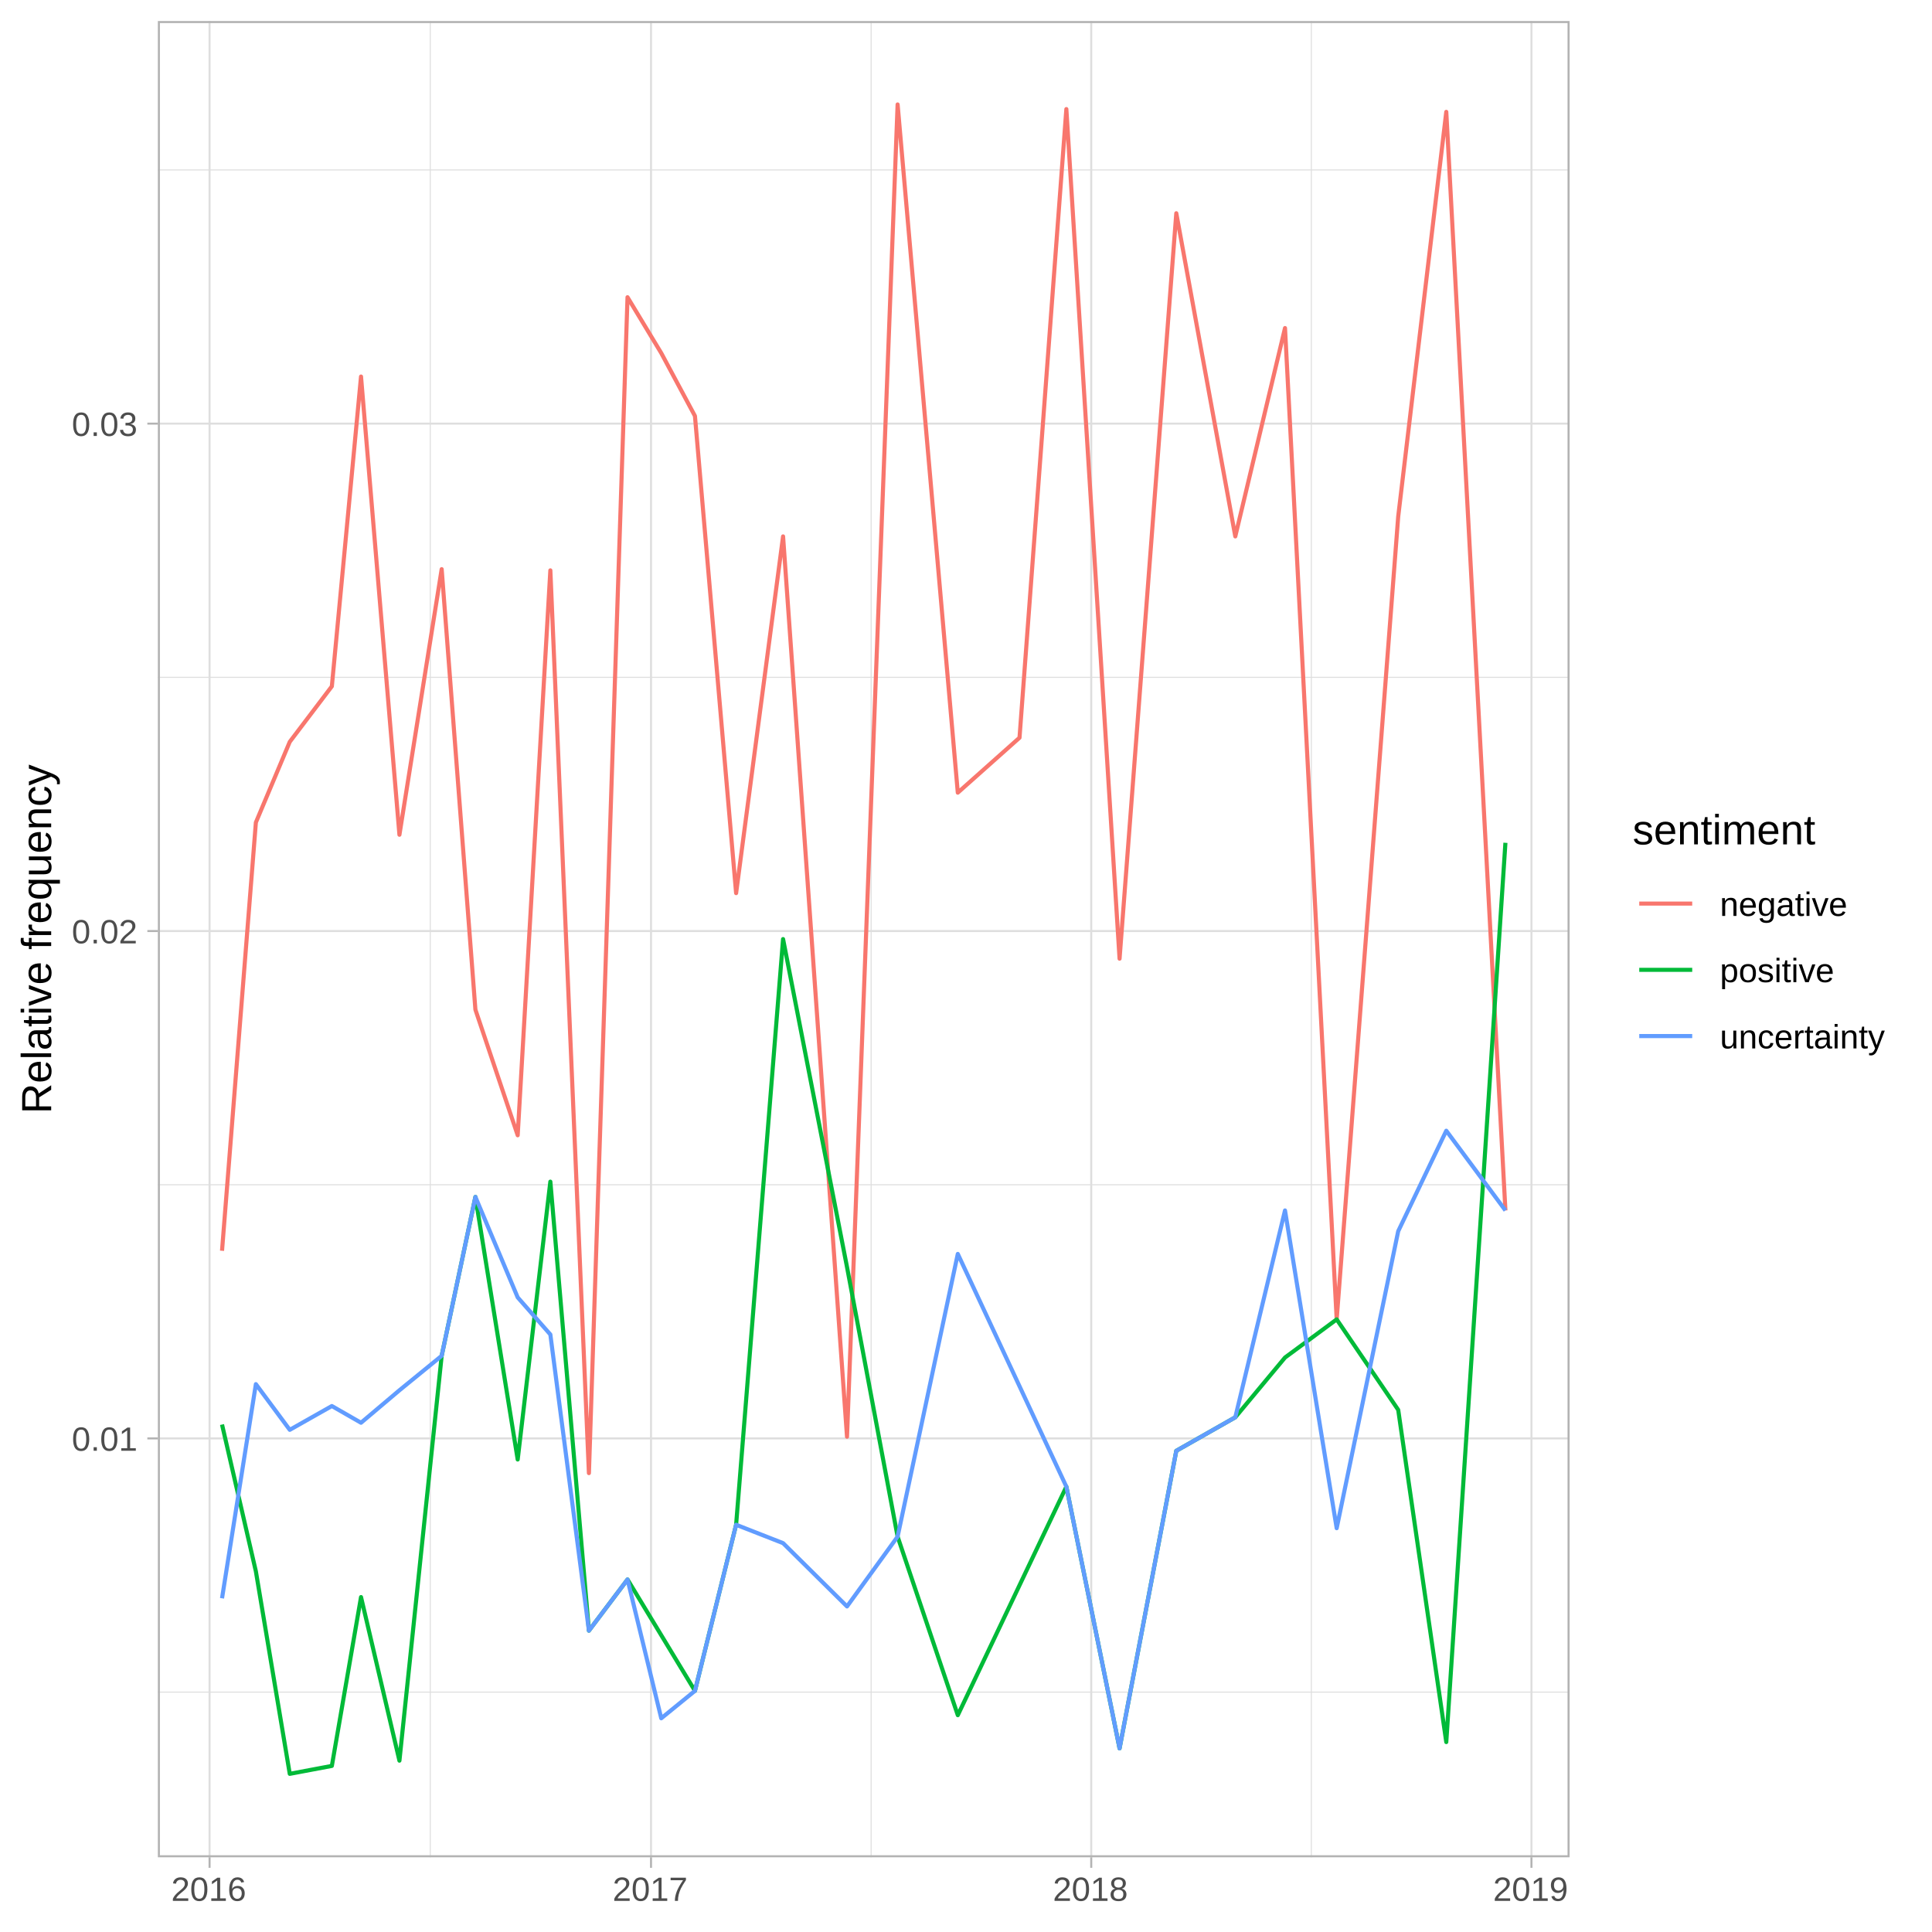
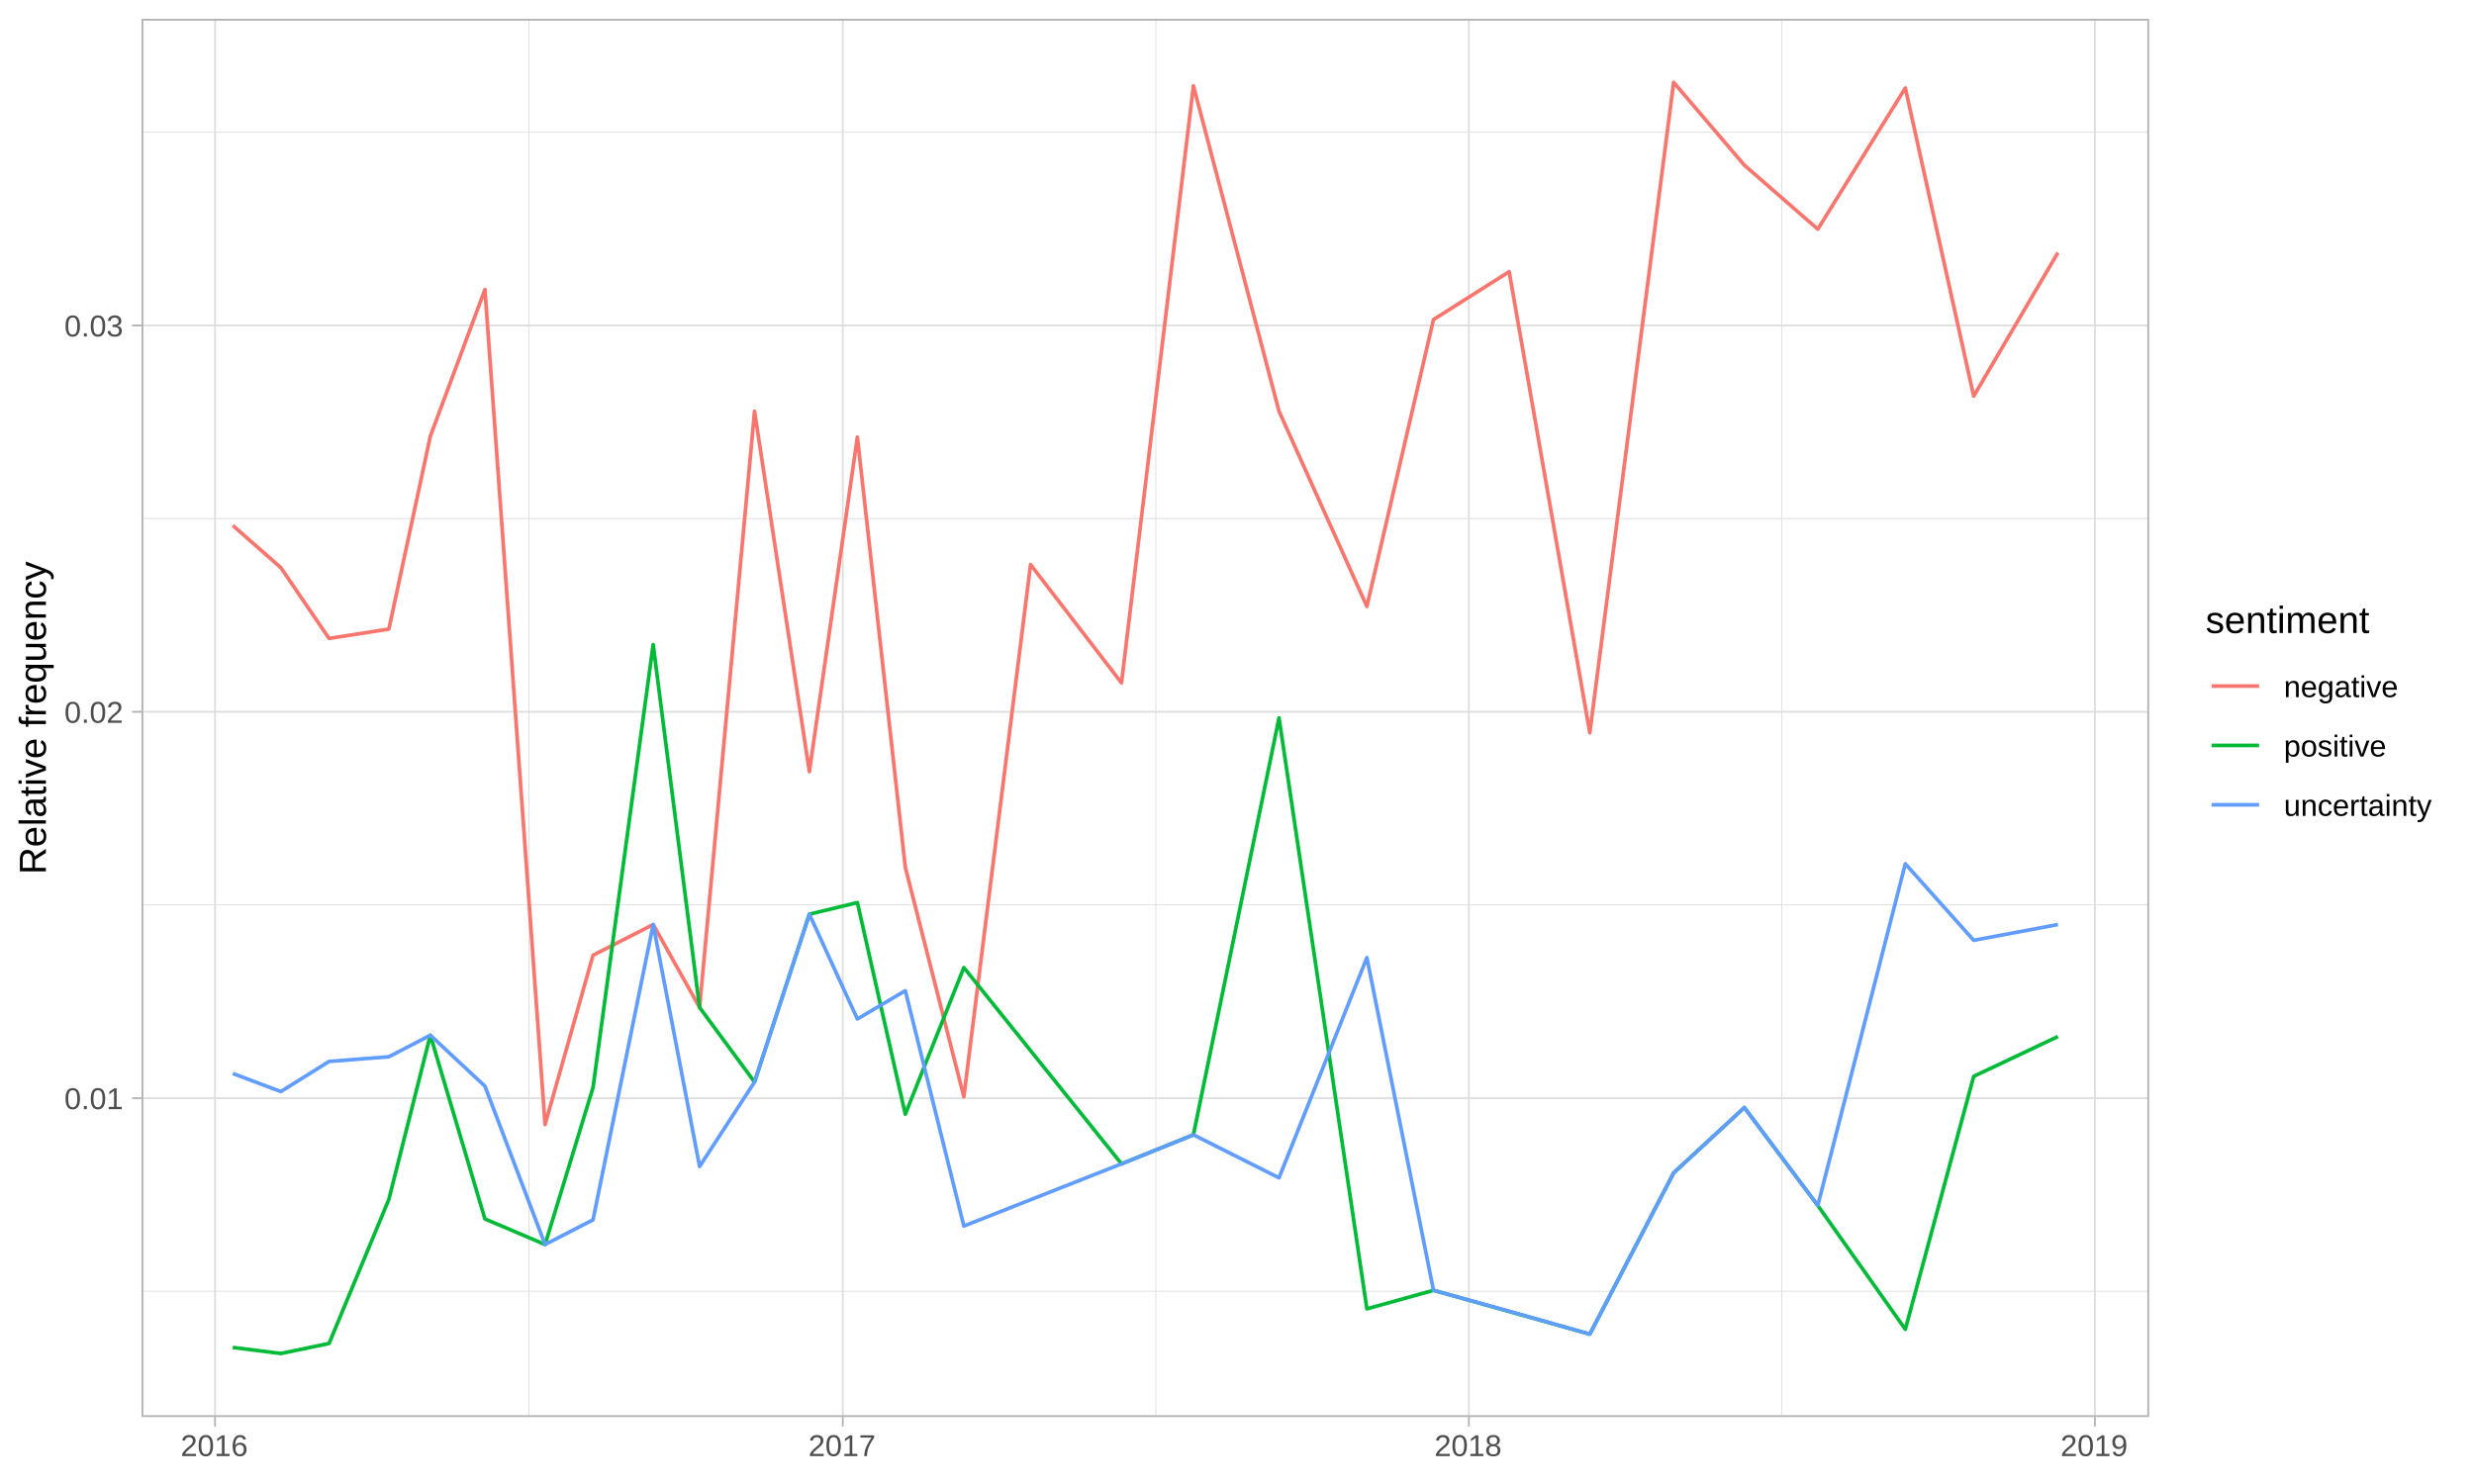
- <svg xmlns="http://www.w3.org/2000/svg" viewBox="0 0 504.00 504.00">
+ <svg xmlns="http://www.w3.org/2000/svg" viewBox="0 0 720.00 432.00">
  <defs>
    <style type="text/css">
    line, polyline, path, rect, circle {
      fill: none;
      stroke: #000000;
      stroke-linecap: round;
      stroke-linejoin: round;
      stroke-miterlimit: 10.00;
    }
  </style>
  </defs>
  <rect width="100%" height="100%" style="stroke: none; fill: #FFFFFF;" />
-   <rect x="0.00" y="0.00" width="504.00" height="504.00" style="stroke-width: 1.07; stroke: #FFFFFF; fill: #FFFFFF;" />
+   <rect x="0.00" y="0.00" width="720.00" height="432.00" style="stroke-width: 1.07; stroke: #FFFFFF; fill: #FFFFFF;" />
  <defs>
-     <clipPath id="cpNDEuMTgyM3w0MDkuNDY0fDQ4NC41MTJ8NS40Nzk0NQ==">
-       <rect x="41.18" y="5.48" width="368.28" height="479.03" />
+     <clipPath id="cpNDEuMTgyM3w2MjUuNDY0fDQxMi41MTJ8NS40Nzk0NQ==">
+       <rect x="41.18" y="5.48" width="584.28" height="407.03" />
    </clipPath>
  </defs>
-   <rect x="41.18" y="5.48" width="368.28" height="479.03" style="stroke-width: 1.07; stroke: none; fill: #FFFFFF;" clip-path="url(#cpNDEuMTgyM3w0MDkuNDY0fDQ4NC41MTJ8NS40Nzk0NQ==)" />
-   <polyline points="41.18,441.42 409.46,441.42 " style="stroke-width: 0.27; stroke: #DEDEDE; stroke-linecap: butt;" clip-path="url(#cpNDEuMTgyM3w0MDkuNDY0fDQ4NC41MTJ8NS40Nzk0NQ==)" />
-   <polyline points="41.18,309.06 409.46,309.06 " style="stroke-width: 0.27; stroke: #DEDEDE; stroke-linecap: butt;" clip-path="url(#cpNDEuMTgyM3w0MDkuNDY0fDQ4NC41MTJ8NS40Nzk0NQ==)" />
-   <polyline points="41.18,176.70 409.46,176.70 " style="stroke-width: 0.27; stroke: #DEDEDE; stroke-linecap: butt;" clip-path="url(#cpNDEuMTgyM3w0MDkuNDY0fDQ4NC41MTJ8NS40Nzk0NQ==)" />
-   <polyline points="41.18,44.33 409.46,44.33 " style="stroke-width: 0.27; stroke: #DEDEDE; stroke-linecap: butt;" clip-path="url(#cpNDEuMTgyM3w0MDkuNDY0fDQ4NC41MTJ8NS40Nzk0NQ==)" />
-   <polyline points="112.25,484.51 112.25,5.48 " style="stroke-width: 0.27; stroke: #DEDEDE; stroke-linecap: butt;" clip-path="url(#cpNDEuMTgyM3w0MDkuNDY0fDQ4NC41MTJ8NS40Nzk0NQ==)" />
-   <polyline points="227.25,484.51 227.25,5.48 " style="stroke-width: 0.27; stroke: #DEDEDE; stroke-linecap: butt;" clip-path="url(#cpNDEuMTgyM3w0MDkuNDY0fDQ4NC41MTJ8NS40Nzk0NQ==)" />
-   <polyline points="342.09,484.51 342.09,5.48 " style="stroke-width: 0.27; stroke: #DEDEDE; stroke-linecap: butt;" clip-path="url(#cpNDEuMTgyM3w0MDkuNDY0fDQ4NC41MTJ8NS40Nzk0NQ==)" />
-   <polyline points="41.18,375.24 409.46,375.24 " style="stroke-width: 0.53; stroke: #DEDEDE; stroke-linecap: butt;" clip-path="url(#cpNDEuMTgyM3w0MDkuNDY0fDQ4NC41MTJ8NS40Nzk0NQ==)" />
-   <polyline points="41.18,242.88 409.46,242.88 " style="stroke-width: 0.53; stroke: #DEDEDE; stroke-linecap: butt;" clip-path="url(#cpNDEuMTgyM3w0MDkuNDY0fDQ4NC41MTJ8NS40Nzk0NQ==)" />
-   <polyline points="41.18,110.51 409.46,110.51 " style="stroke-width: 0.53; stroke: #DEDEDE; stroke-linecap: butt;" clip-path="url(#cpNDEuMTgyM3w0MDkuNDY0fDQ4NC41MTJ8NS40Nzk0NQ==)" />
-   <polyline points="54.67,484.51 54.67,5.48 " style="stroke-width: 0.53; stroke: #DEDEDE; stroke-linecap: butt;" clip-path="url(#cpNDEuMTgyM3w0MDkuNDY0fDQ4NC41MTJ8NS40Nzk0NQ==)" />
-   <polyline points="169.83,484.51 169.83,5.48 " style="stroke-width: 0.53; stroke: #DEDEDE; stroke-linecap: butt;" clip-path="url(#cpNDEuMTgyM3w0MDkuNDY0fDQ4NC41MTJ8NS40Nzk0NQ==)" />
-   <polyline points="284.67,484.51 284.67,5.48 " style="stroke-width: 0.53; stroke: #DEDEDE; stroke-linecap: butt;" clip-path="url(#cpNDEuMTgyM3w0MDkuNDY0fDQ4NC41MTJ8NS40Nzk0NQ==)" />
-   <polyline points="399.51,484.51 399.51,5.48 " style="stroke-width: 0.53; stroke: #DEDEDE; stroke-linecap: butt;" clip-path="url(#cpNDEuMTgyM3w0MDkuNDY0fDQ4NC41MTJ8NS40Nzk0NQ==)" />
-   <polyline points="57.92,326.29 66.75,214.55 75.59,193.52 86.57,179.04 94.18,98.23 104.20,217.76 115.22,148.48 124.02,263.39 135.05,296.16 143.57,148.79 153.63,384.29 163.70,77.54 172.50,92.11 181.29,108.52 192.03,232.99 204.28,139.93 220.96,374.80 234.16,27.25 249.86,206.78 265.96,192.45 278.18,28.46 292.06,250.09 306.86,55.63 322.25,139.93 335.22,85.58 348.70,344.19 364.75,134.75 377.29,29.18 392.72,315.77 " style="stroke-width: 1.07; stroke: #F8766D; stroke-linecap: butt;" clip-path="url(#cpNDEuMTgyM3w0MDkuNDY0fDQ4NC41MTJ8NS40Nzk0NQ==)" />
-   <polyline points="57.92,371.62 66.75,409.92 75.59,462.74 86.57,460.67 94.18,416.63 104.20,459.30 115.22,353.69 124.02,312.24 135.05,380.74 143.57,308.26 153.63,425.39 163.70,412.04 181.29,441.09 192.03,397.76 204.28,244.98 220.96,330.53 234.16,400.86 249.86,447.44 278.18,387.82 292.06,456.10 306.86,378.47 322.25,369.73 335.22,354.14 348.70,344.19 364.75,367.79 377.29,454.45 392.72,219.86 " style="stroke-width: 1.07; stroke: #00BA38; stroke-linecap: butt;" clip-path="url(#cpNDEuMTgyM3w0MDkuNDY0fDQ4NC41MTJ8NS40Nzk0NQ==)" />
-   <polyline points="57.92,416.95 66.75,361.08 75.59,373.00 86.57,366.79 94.18,371.15 104.20,362.68 115.22,353.69 124.02,312.24 135.05,338.45 143.57,348.13 153.63,425.39 163.70,412.04 172.50,448.25 181.29,441.09 192.03,397.76 204.28,402.56 220.96,419.07 234.16,400.86 249.86,327.11 278.18,387.82 292.06,456.10 306.86,378.47 322.25,369.73 335.22,315.77 348.70,398.66 364.75,321.18 377.29,294.97 392.72,315.77 " style="stroke-width: 1.07; stroke: #619CFF; stroke-linecap: butt;" clip-path="url(#cpNDEuMTgyM3w0MDkuNDY0fDQ4NC41MTJ8NS40Nzk0NQ==)" />
-   <rect x="41.18" y="5.48" width="368.28" height="479.03" style="stroke-width: 1.07; stroke: #B3B3B3;" clip-path="url(#cpNDEuMTgyM3w0MDkuNDY0fDQ4NC41MTJ8NS40Nzk0NQ==)" />
+   <rect x="41.18" y="5.48" width="584.28" height="407.03" style="stroke-width: 1.07; stroke: none; fill: #FFFFFF;" clip-path="url(#cpNDEuMTgyM3w2MjUuNDY0fDQxMi41MTJ8NS40Nzk0NQ==)" />
+   <polyline points="41.18,375.90 625.46,375.90 " style="stroke-width: 0.27; stroke: #DEDEDE; stroke-linecap: butt;" clip-path="url(#cpNDEuMTgyM3w2MjUuNDY0fDQxMi41MTJ8NS40Nzk0NQ==)" />
+   <polyline points="41.18,263.43 625.46,263.43 " style="stroke-width: 0.27; stroke: #DEDEDE; stroke-linecap: butt;" clip-path="url(#cpNDEuMTgyM3w2MjUuNDY0fDQxMi41MTJ8NS40Nzk0NQ==)" />
+   <polyline points="41.18,150.96 625.46,150.96 " style="stroke-width: 0.27; stroke: #DEDEDE; stroke-linecap: butt;" clip-path="url(#cpNDEuMTgyM3w2MjUuNDY0fDQxMi41MTJ8NS40Nzk0NQ==)" />
+   <polyline points="41.18,38.49 625.46,38.49 " style="stroke-width: 0.27; stroke: #DEDEDE; stroke-linecap: butt;" clip-path="url(#cpNDEuMTgyM3w2MjUuNDY0fDQxMi41MTJ8NS40Nzk0NQ==)" />
+   <polyline points="153.93,412.51 153.93,5.48 " style="stroke-width: 0.27; stroke: #DEDEDE; stroke-linecap: butt;" clip-path="url(#cpNDEuMTgyM3w2MjUuNDY0fDQxMi41MTJ8NS40Nzk0NQ==)" />
+   <polyline points="336.38,412.51 336.38,5.48 " style="stroke-width: 0.27; stroke: #DEDEDE; stroke-linecap: butt;" clip-path="url(#cpNDEuMTgyM3w2MjUuNDY0fDQxMi41MTJ8NS40Nzk0NQ==)" />
+   <polyline points="518.57,412.51 518.57,5.48 " style="stroke-width: 0.27; stroke: #DEDEDE; stroke-linecap: butt;" clip-path="url(#cpNDEuMTgyM3w2MjUuNDY0fDQxMi41MTJ8NS40Nzk0NQ==)" />
+   <polyline points="41.18,319.67 625.46,319.67 " style="stroke-width: 0.53; stroke: #DEDEDE; stroke-linecap: butt;" clip-path="url(#cpNDEuMTgyM3w2MjUuNDY0fDQxMi41MTJ8NS40Nzk0NQ==)" />
+   <polyline points="41.18,207.20 625.46,207.20 " style="stroke-width: 0.53; stroke: #DEDEDE; stroke-linecap: butt;" clip-path="url(#cpNDEuMTgyM3w2MjUuNDY0fDQxMi41MTJ8NS40Nzk0NQ==)" />
+   <polyline points="41.18,94.73 625.46,94.73 " style="stroke-width: 0.53; stroke: #DEDEDE; stroke-linecap: butt;" clip-path="url(#cpNDEuMTgyM3w2MjUuNDY0fDQxMi41MTJ8NS40Nzk0NQ==)" />
+   <polyline points="62.58,412.51 62.58,5.48 " style="stroke-width: 0.53; stroke: #DEDEDE; stroke-linecap: butt;" clip-path="url(#cpNDEuMTgyM3w2MjUuNDY0fDQxMi41MTJ8NS40Nzk0NQ==)" />
+   <polyline points="245.28,412.51 245.28,5.48 " style="stroke-width: 0.53; stroke: #DEDEDE; stroke-linecap: butt;" clip-path="url(#cpNDEuMTgyM3w2MjUuNDY0fDQxMi41MTJ8NS40Nzk0NQ==)" />
+   <polyline points="427.47,412.51 427.47,5.48 " style="stroke-width: 0.53; stroke: #DEDEDE; stroke-linecap: butt;" clip-path="url(#cpNDEuMTgyM3w2MjUuNDY0fDQxMi41MTJ8NS40Nzk0NQ==)" />
+   <polyline points="609.67,412.51 609.67,5.48 " style="stroke-width: 0.53; stroke: #DEDEDE; stroke-linecap: butt;" clip-path="url(#cpNDEuMTgyM3w2MjUuNDY0fDQxMi41MTJ8NS40Nzk0NQ==)" />
+   <polyline points="67.74,152.96 81.74,165.26 95.77,185.85 113.17,183.13 125.24,126.99 141.13,84.29 158.63,327.35 172.59,278.07 190.09,269.14 203.60,293.28 219.59,119.72 235.55,224.63 249.52,127.25 263.47,252.47 280.51,319.29 299.92,164.35 326.39,198.80 347.32,25.01 372.23,119.72 397.80,176.52 417.18,93.03 439.21,79.09 462.68,213.32 487.08,23.98 507.66,48.09 529.03,66.71 554.50,25.62 574.40,115.32 598.91,73.54 " style="stroke-width: 1.07; stroke: #F8766D; stroke-linecap: butt;" clip-path="url(#cpNDEuMTgyM3w2MjUuNDY0fDQxMi41MTJ8NS40Nzk0NQ==)" />
+   <polyline points="67.74,392.25 81.74,394.01 95.77,391.09 113.17,349.13 125.24,301.36 141.13,354.84 158.63,362.28 172.59,316.58 190.09,187.64 203.60,293.28 219.59,314.98 235.55,266.13 249.52,262.75 263.47,324.34 280.51,281.67 326.39,338.80 347.32,330.35 372.23,208.98 397.80,381.01 417.18,375.62 462.68,388.37 487.08,341.43 507.66,322.41 529.03,350.93 554.50,386.97 574.40,313.33 598.91,301.74 " style="stroke-width: 1.07; stroke: #00BA38; stroke-linecap: butt;" clip-path="url(#cpNDEuMTgyM3w2MjUuNDY0fDQxMi41MTJ8NS40Nzk0NQ==)" />
+   <polyline points="67.74,312.49 81.74,317.76 95.77,308.99 113.17,307.63 125.24,301.36 141.13,316.19 158.63,362.28 172.59,355.10 190.09,269.14 203.60,339.57 219.59,314.98 235.55,266.13 249.52,296.63 263.47,288.40 280.51,356.91 326.39,338.80 347.32,330.35 372.23,342.87 397.80,278.77 417.18,375.62 439.21,381.70 462.68,388.37 487.08,341.43 507.66,322.41 529.03,350.93 554.50,251.46 574.40,273.73 598.91,269.14 " style="stroke-width: 1.07; stroke: #619CFF; stroke-linecap: butt;" clip-path="url(#cpNDEuMTgyM3w2MjUuNDY0fDQxMi41MTJ8NS40Nzk0NQ==)" />
+   <rect x="41.18" y="5.48" width="584.28" height="407.03" style="stroke-width: 1.07; stroke: #B3B3B3;" clip-path="url(#cpNDEuMTgyM3w2MjUuNDY0fDQxMi41MTJ8NS40Nzk0NQ==)" />
  <defs>
-     <clipPath id="cpMHw1MDR8NTA0fDA=">
-       <rect x="0.00" y="0.00" width="504.00" height="504.00" />
+     <clipPath id="cpMHw3MjB8NDMyfDA=">
+       <rect x="0.00" y="0.00" width="720.00" height="432.00" />
    </clipPath>
  </defs>
-   <g clip-path="url(#cpMHw1MDR8NTA0fDA=)">
-     <text x="18.73" y="378.46" style="font-size: 8.80px; fill: #4D4D4D; font-family: Arial;" textLength="17.52px" lengthAdjust="spacingAndGlyphs">0.01</text>
+   <g clip-path="url(#cpMHw3MjB8NDMyfDA=)">
+     <text x="18.73" y="322.88" style="font-size: 8.80px; fill: #4D4D4D; font-family: Arial;" textLength="17.52px" lengthAdjust="spacingAndGlyphs">0.01</text>
  </g>
-   <g clip-path="url(#cpMHw1MDR8NTA0fDA=)">
-     <text x="18.73" y="246.10" style="font-size: 8.80px; fill: #4D4D4D; font-family: Arial;" textLength="17.52px" lengthAdjust="spacingAndGlyphs">0.02</text>
+   <g clip-path="url(#cpMHw3MjB8NDMyfDA=)">
+     <text x="18.73" y="210.42" style="font-size: 8.80px; fill: #4D4D4D; font-family: Arial;" textLength="17.52px" lengthAdjust="spacingAndGlyphs">0.02</text>
  </g>
-   <g clip-path="url(#cpMHw1MDR8NTA0fDA=)">
-     <text x="18.73" y="113.73" style="font-size: 8.80px; fill: #4D4D4D; font-family: Arial;" textLength="17.52px" lengthAdjust="spacingAndGlyphs">0.03</text>
+   <g clip-path="url(#cpMHw3MjB8NDMyfDA=)">
+     <text x="18.73" y="97.95" style="font-size: 8.80px; fill: #4D4D4D; font-family: Arial;" textLength="17.52px" lengthAdjust="spacingAndGlyphs">0.03</text>
  </g>
-   <polyline points="38.44,375.24 41.18,375.24 " style="stroke-width: 0.53; stroke: #B3B3B3; stroke-linecap: butt;" clip-path="url(#cpMHw1MDR8NTA0fDA=)" />
-   <polyline points="38.44,242.88 41.18,242.88 " style="stroke-width: 0.53; stroke: #B3B3B3; stroke-linecap: butt;" clip-path="url(#cpMHw1MDR8NTA0fDA=)" />
-   <polyline points="38.44,110.51 41.18,110.51 " style="stroke-width: 0.53; stroke: #B3B3B3; stroke-linecap: butt;" clip-path="url(#cpMHw1MDR8NTA0fDA=)" />
-   <polyline points="54.67,487.25 54.67,484.51 " style="stroke-width: 0.53; stroke: #B3B3B3; stroke-linecap: butt;" clip-path="url(#cpMHw1MDR8NTA0fDA=)" />
-   <polyline points="169.83,487.25 169.83,484.51 " style="stroke-width: 0.53; stroke: #B3B3B3; stroke-linecap: butt;" clip-path="url(#cpMHw1MDR8NTA0fDA=)" />
-   <polyline points="284.67,487.25 284.67,484.51 " style="stroke-width: 0.53; stroke: #B3B3B3; stroke-linecap: butt;" clip-path="url(#cpMHw1MDR8NTA0fDA=)" />
-   <polyline points="399.51,487.25 399.51,484.51 " style="stroke-width: 0.53; stroke: #B3B3B3; stroke-linecap: butt;" clip-path="url(#cpMHw1MDR8NTA0fDA=)" />
-   <g clip-path="url(#cpMHw1MDR8NTA0fDA=)">
-     <text x="44.66" y="495.88" style="font-size: 8.80px; fill: #4D4D4D; font-family: Arial;" textLength="20.02px" lengthAdjust="spacingAndGlyphs">2016</text>
+   <polyline points="38.44,319.67 41.18,319.67 " style="stroke-width: 0.53; stroke: #B3B3B3; stroke-linecap: butt;" clip-path="url(#cpMHw3MjB8NDMyfDA=)" />
+   <polyline points="38.44,207.20 41.18,207.20 " style="stroke-width: 0.53; stroke: #B3B3B3; stroke-linecap: butt;" clip-path="url(#cpMHw3MjB8NDMyfDA=)" />
+   <polyline points="38.44,94.73 41.18,94.73 " style="stroke-width: 0.53; stroke: #B3B3B3; stroke-linecap: butt;" clip-path="url(#cpMHw3MjB8NDMyfDA=)" />
+   <polyline points="62.58,415.25 62.58,412.51 " style="stroke-width: 0.53; stroke: #B3B3B3; stroke-linecap: butt;" clip-path="url(#cpMHw3MjB8NDMyfDA=)" />
+   <polyline points="245.28,415.25 245.28,412.51 " style="stroke-width: 0.53; stroke: #B3B3B3; stroke-linecap: butt;" clip-path="url(#cpMHw3MjB8NDMyfDA=)" />
+   <polyline points="427.47,415.25 427.47,412.51 " style="stroke-width: 0.53; stroke: #B3B3B3; stroke-linecap: butt;" clip-path="url(#cpMHw3MjB8NDMyfDA=)" />
+   <polyline points="609.67,415.25 609.67,412.51 " style="stroke-width: 0.53; stroke: #B3B3B3; stroke-linecap: butt;" clip-path="url(#cpMHw3MjB8NDMyfDA=)" />
+   <g clip-path="url(#cpMHw3MjB8NDMyfDA=)">
+     <text x="52.57" y="423.88" style="font-size: 8.80px; fill: #4D4D4D; font-family: Arial;" textLength="20.02px" lengthAdjust="spacingAndGlyphs">2016</text>
  </g>
-   <g clip-path="url(#cpMHw1MDR8NTA0fDA=)">
-     <text x="159.81" y="495.88" style="font-size: 8.80px; fill: #4D4D4D; font-family: Arial;" textLength="20.02px" lengthAdjust="spacingAndGlyphs">2017</text>
+   <g clip-path="url(#cpMHw3MjB8NDMyfDA=)">
+     <text x="235.27" y="423.88" style="font-size: 8.80px; fill: #4D4D4D; font-family: Arial;" textLength="20.02px" lengthAdjust="spacingAndGlyphs">2017</text>
  </g>
-   <g clip-path="url(#cpMHw1MDR8NTA0fDA=)">
-     <text x="274.66" y="495.88" style="font-size: 8.80px; fill: #4D4D4D; font-family: Arial;" textLength="20.02px" lengthAdjust="spacingAndGlyphs">2018</text>
+   <g clip-path="url(#cpMHw3MjB8NDMyfDA=)">
+     <text x="417.46" y="423.88" style="font-size: 8.80px; fill: #4D4D4D; font-family: Arial;" textLength="20.02px" lengthAdjust="spacingAndGlyphs">2018</text>
  </g>
-   <g clip-path="url(#cpMHw1MDR8NTA0fDA=)">
-     <text x="389.50" y="495.88" style="font-size: 8.80px; fill: #4D4D4D; font-family: Arial;" textLength="20.02px" lengthAdjust="spacingAndGlyphs">2019</text>
+   <g clip-path="url(#cpMHw3MjB8NDMyfDA=)">
+     <text x="599.66" y="423.88" style="font-size: 8.80px; fill: #4D4D4D; font-family: Arial;" textLength="20.02px" lengthAdjust="spacingAndGlyphs">2019</text>
  </g>
-   <g clip-path="url(#cpMHw1MDR8NTA0fDA=)">
-     <text transform="translate(13.35,290.55) rotate(-90)" style="font-size: 11.00px; font-family: Arial;" textLength="91.10px" lengthAdjust="spacingAndGlyphs">Relative frequency</text>
+   <g clip-path="url(#cpMHw3MjB8NDMyfDA=)">
+     <text transform="translate(13.35,254.55) rotate(-90)" style="font-size: 11.00px; font-family: Arial;" textLength="91.10px" lengthAdjust="spacingAndGlyphs">Relative frequency</text>
  </g>
-   <rect x="420.42" y="205.59" width="78.10" height="78.82" style="stroke-width: 1.07; stroke: none; fill: #FFFFFF;" clip-path="url(#cpMHw1MDR8NTA0fDA=)" />
-   <g clip-path="url(#cpMHw1MDR8NTA0fDA=)">
-     <text x="425.90" y="220.27" style="font-size: 11.00px; font-family: Arial;" textLength="47.69px" lengthAdjust="spacingAndGlyphs">sentiment</text>
+   <rect x="636.42" y="169.59" width="78.10" height="78.82" style="stroke-width: 1.07; stroke: none; fill: #FFFFFF;" clip-path="url(#cpMHw3MjB8NDMyfDA=)" />
+   <g clip-path="url(#cpMHw3MjB8NDMyfDA=)">
+     <text x="641.90" y="184.27" style="font-size: 11.00px; font-family: Arial;" textLength="47.69px" lengthAdjust="spacingAndGlyphs">sentiment</text>
  </g>
-   <rect x="425.90" y="227.08" width="17.28" height="17.28" style="stroke-width: 1.07; stroke: none; fill: #FFFFFF;" clip-path="url(#cpMHw1MDR8NTA0fDA=)" />
-   <line x1="427.63" y1="235.72" x2="441.45" y2="235.72" style="stroke-width: 1.07; stroke: #F8766D; stroke-linecap: butt;" clip-path="url(#cpMHw1MDR8NTA0fDA=)" />
-   <rect x="425.90" y="244.36" width="17.28" height="17.28" style="stroke-width: 1.07; stroke: none; fill: #FFFFFF;" clip-path="url(#cpMHw1MDR8NTA0fDA=)" />
-   <line x1="427.63" y1="253.00" x2="441.45" y2="253.00" style="stroke-width: 1.07; stroke: #00BA38; stroke-linecap: butt;" clip-path="url(#cpMHw1MDR8NTA0fDA=)" />
-   <rect x="425.90" y="261.64" width="17.28" height="17.28" style="stroke-width: 1.07; stroke: none; fill: #FFFFFF;" clip-path="url(#cpMHw1MDR8NTA0fDA=)" />
-   <line x1="427.63" y1="270.28" x2="441.45" y2="270.28" style="stroke-width: 1.07; stroke: #619CFF; stroke-linecap: butt;" clip-path="url(#cpMHw1MDR8NTA0fDA=)" />
-   <g clip-path="url(#cpMHw1MDR8NTA0fDA=)">
-     <text x="448.66" y="238.94" style="font-size: 8.80px; font-family: Arial;" textLength="34.03px" lengthAdjust="spacingAndGlyphs">negative</text>
+   <rect x="641.90" y="191.08" width="17.28" height="17.28" style="stroke-width: 1.07; stroke: none; fill: #FFFFFF;" clip-path="url(#cpMHw3MjB8NDMyfDA=)" />
+   <line x1="643.63" y1="199.72" x2="657.45" y2="199.72" style="stroke-width: 1.07; stroke: #F8766D; stroke-linecap: butt;" clip-path="url(#cpMHw3MjB8NDMyfDA=)" />
+   <rect x="641.90" y="208.36" width="17.28" height="17.28" style="stroke-width: 1.07; stroke: none; fill: #FFFFFF;" clip-path="url(#cpMHw3MjB8NDMyfDA=)" />
+   <line x1="643.63" y1="217.00" x2="657.45" y2="217.00" style="stroke-width: 1.07; stroke: #00BA38; stroke-linecap: butt;" clip-path="url(#cpMHw3MjB8NDMyfDA=)" />
+   <rect x="641.90" y="225.64" width="17.28" height="17.28" style="stroke-width: 1.07; stroke: none; fill: #FFFFFF;" clip-path="url(#cpMHw3MjB8NDMyfDA=)" />
+   <line x1="643.63" y1="234.28" x2="657.45" y2="234.28" style="stroke-width: 1.07; stroke: #619CFF; stroke-linecap: butt;" clip-path="url(#cpMHw3MjB8NDMyfDA=)" />
+   <g clip-path="url(#cpMHw3MjB8NDMyfDA=)">
+     <text x="664.66" y="202.94" style="font-size: 8.80px; font-family: Arial;" textLength="34.03px" lengthAdjust="spacingAndGlyphs">negative</text>
  </g>
-   <g clip-path="url(#cpMHw1MDR8NTA0fDA=)">
-     <text x="448.66" y="256.22" style="font-size: 8.80px; font-family: Arial;" textLength="30.52px" lengthAdjust="spacingAndGlyphs">positive</text>
+   <g clip-path="url(#cpMHw3MjB8NDMyfDA=)">
+     <text x="664.66" y="220.22" style="font-size: 8.80px; font-family: Arial;" textLength="30.52px" lengthAdjust="spacingAndGlyphs">positive</text>
  </g>
-   <g clip-path="url(#cpMHw1MDR8NTA0fDA=)">
-     <text x="448.66" y="273.50" style="font-size: 8.80px; font-family: Arial;" textLength="44.02px" lengthAdjust="spacingAndGlyphs">uncertainty</text>
+   <g clip-path="url(#cpMHw3MjB8NDMyfDA=)">
+     <text x="664.66" y="237.50" style="font-size: 8.80px; font-family: Arial;" textLength="44.02px" lengthAdjust="spacingAndGlyphs">uncertainty</text>
  </g>
</svg>
